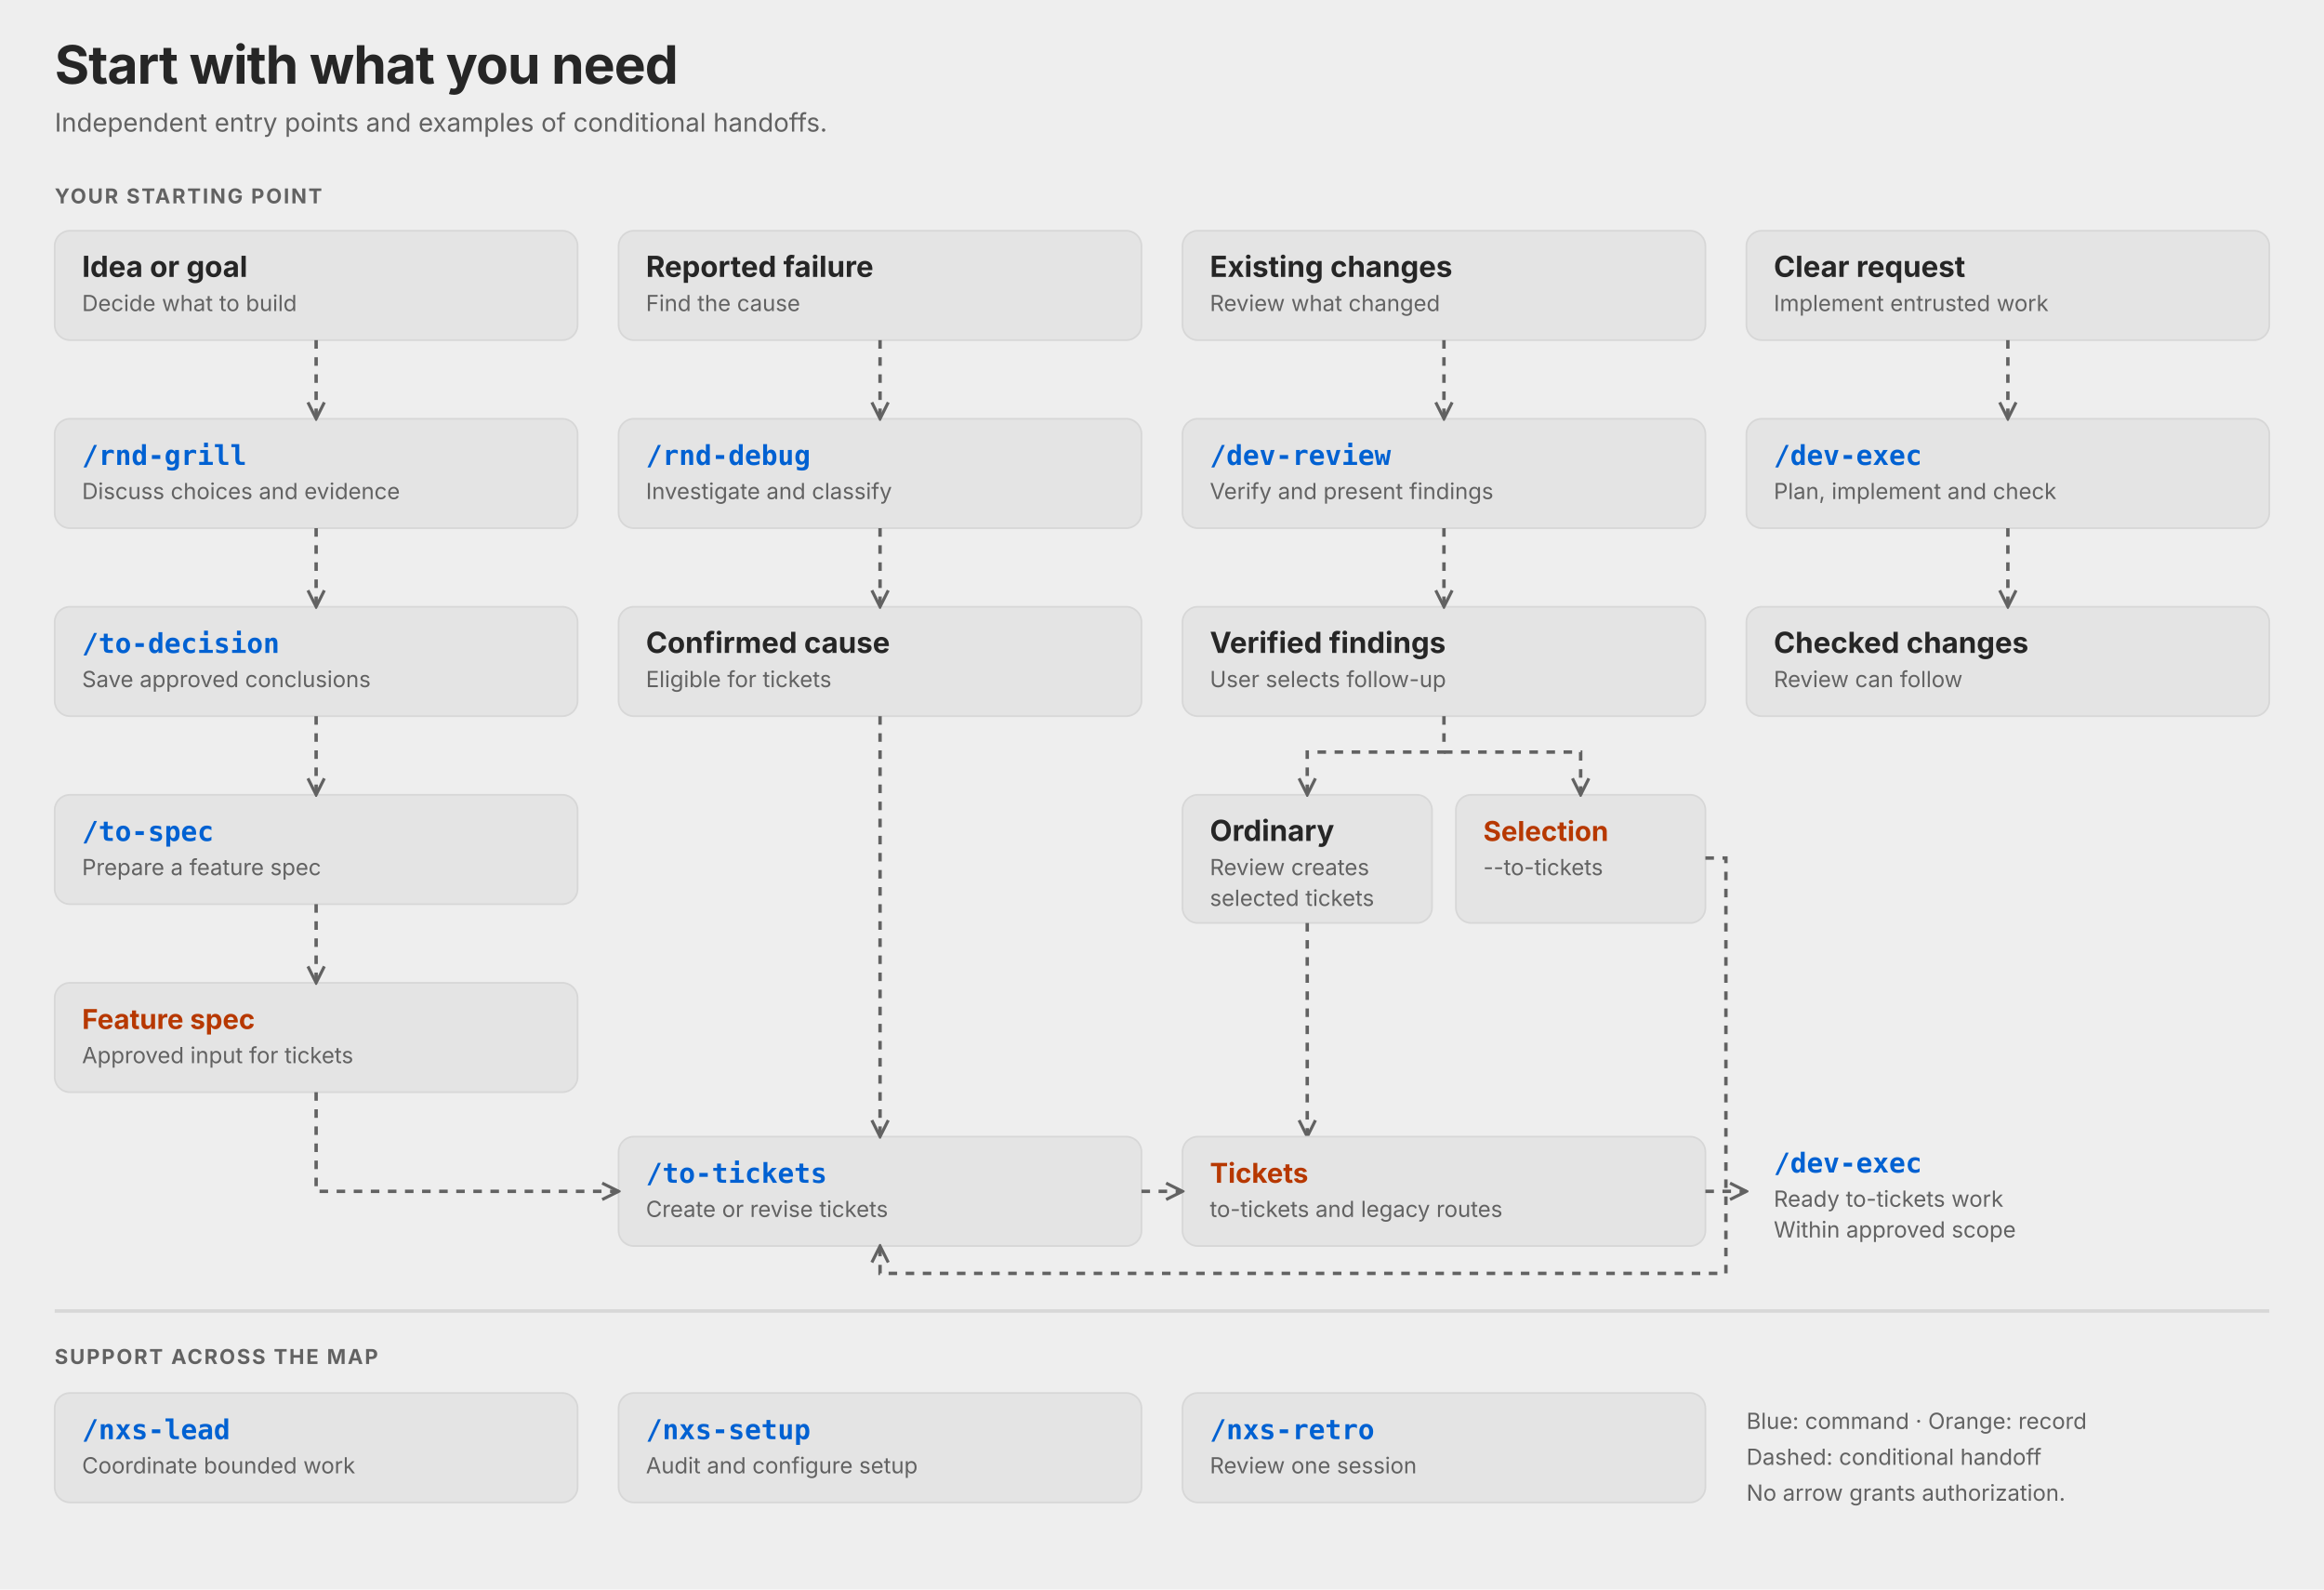
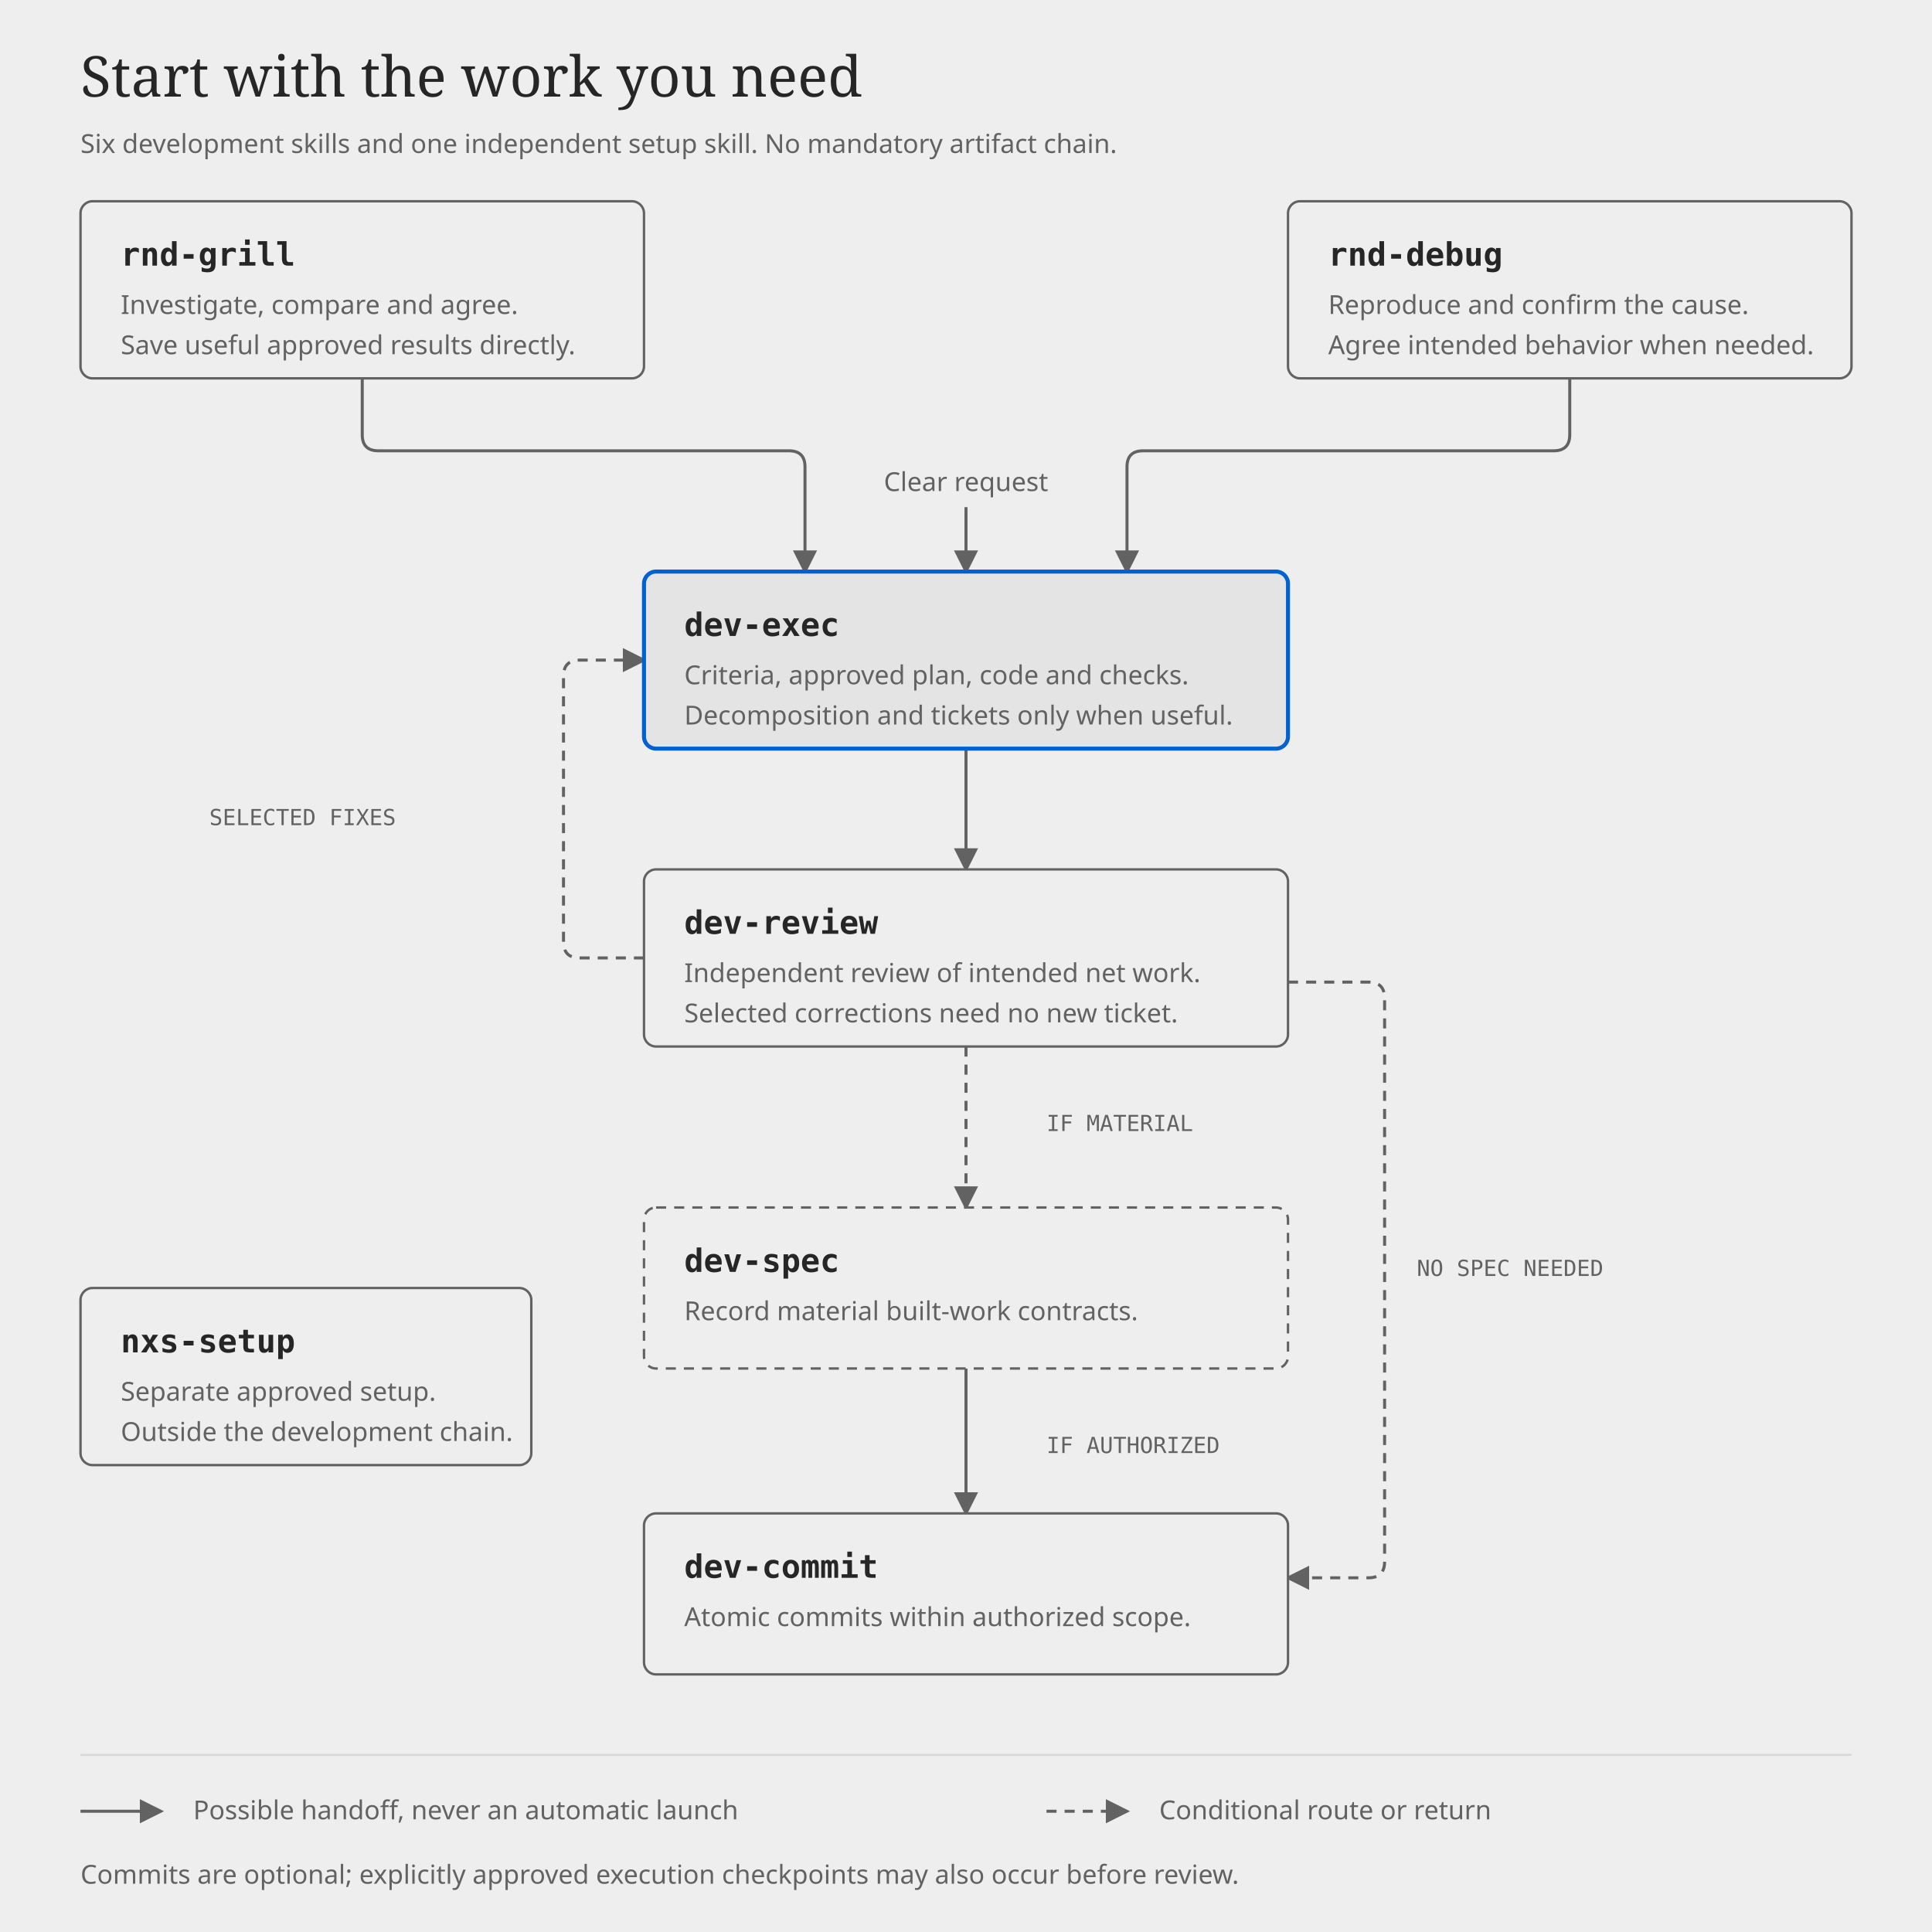
- <svg xmlns="http://www.w3.org/2000/svg" width="1360" height="930" viewBox="0 0 1360 930" role="img" aria-labelledby="title desc">
-   <rect width="1360" height="930" fill="#eeeeee" />
-   <style>text{font-family:system-ui,-apple-system,BlinkMacSystemFont,'Segoe UI',sans-serif;fill:#262626}.title{font-size:31px;font-weight:700;letter-spacing:-.5px}.subtitle{font-size:15px;fill:#626262}.label{font-size:12px;font-weight:700;letter-spacing:1px;fill:#626262}.heading{font-size:17px;font-weight:700}.small{font-size:13px;fill:#626262}.cmd{font-family:ui-monospace,'SFMono-Regular',Consolas,monospace;font-size:16px;font-weight:700;fill:#0061d2}.record{font-size:16px;font-weight:700;fill:#b73800}.arrow{fill:none;stroke:#626262;stroke-width:2;stroke-dasharray:5 5;marker-end:url(#arrow)}</style>
+ <svg xmlns="http://www.w3.org/2000/svg" width="960" height="960" viewBox="0 0 960 960" role="img" aria-labelledby="workflow-light-title workflow-light-desc">
  <defs>
-     <marker id="arrow" viewBox="0 0 10 10" refX="9" refY="5" markerWidth="6" markerHeight="6" orient="auto-start-reverse">
-       <path d="M 1 1 L 9 5 L 1 9" fill="none" stroke="#626262" stroke-width="1.5" />
+     <marker id="workflow-light-arrow" markerWidth="8" markerHeight="8" refX="7" refY="4" orient="auto">
+       <path d="M0 0 L8 4 L0 8 Z" fill="#626262" />
    </marker>
  </defs>
-   <text x="32" y="49" class="title">Start with what you need</text>
-   <text x="32" y="77" class="subtitle">Independent entry points and examples of conditional handoffs.</text>
-   <text x="32" y="119" class="label">YOUR STARTING POINT</text>
-   <rect x="32" y="135" width="306" height="64" rx="9" fill="#e4e4e4" stroke="#d7d7d7" />
-   <text x="48" y="162" class="heading">Idea or goal</text>
-   <text x="48" y="182" class="small">Decide what to build</text>
-   <rect x="362" y="135" width="306" height="64" rx="9" fill="#e4e4e4" stroke="#d7d7d7" />
-   <text x="378" y="162" class="heading">Reported failure</text>
-   <text x="378" y="182" class="small">Find the cause</text>
-   <rect x="692" y="135" width="306" height="64" rx="9" fill="#e4e4e4" stroke="#d7d7d7" />
-   <text x="708" y="162" class="heading">Existing changes</text>
-   <text x="708" y="182" class="small">Review what changed</text>
-   <rect x="1022" y="135" width="306" height="64" rx="9" fill="#e4e4e4" stroke="#d7d7d7" />
-   <text x="1038" y="162" class="heading">Clear request</text>
-   <text x="1038" y="182" class="small">Implement entrusted work</text>
-   <rect x="32" y="245" width="306" height="64" rx="9" fill="#e4e4e4" stroke="#d7d7d7" />
-   <text x="48" y="272" class="cmd">/rnd-grill</text>
-   <text x="48" y="292" class="small">Discuss choices and evidence</text>
-   <rect x="362" y="245" width="306" height="64" rx="9" fill="#e4e4e4" stroke="#d7d7d7" />
-   <text x="378" y="272" class="cmd">/rnd-debug</text>
-   <text x="378" y="292" class="small">Investigate and classify</text>
-   <rect x="692" y="245" width="306" height="64" rx="9" fill="#e4e4e4" stroke="#d7d7d7" />
-   <text x="708" y="272" class="cmd">/dev-review</text>
-   <text x="708" y="292" class="small">Verify and present findings</text>
-   <rect x="1022" y="245" width="306" height="64" rx="9" fill="#e4e4e4" stroke="#d7d7d7" />
-   <text x="1038" y="272" class="cmd">/dev-exec</text>
-   <text x="1038" y="292" class="small">Plan, implement and check</text>
-   <rect x="32" y="355" width="306" height="64" rx="9" fill="#e4e4e4" stroke="#d7d7d7" />
-   <text x="48" y="382" class="cmd">/to-decision</text>
-   <text x="48" y="402" class="small">Save approved conclusions</text>
-   <rect x="362" y="355" width="306" height="64" rx="9" fill="#e4e4e4" stroke="#d7d7d7" />
-   <text x="378" y="382" class="heading">Confirmed cause</text>
-   <text x="378" y="402" class="small">Eligible for tickets</text>
-   <rect x="692" y="355" width="306" height="64" rx="9" fill="#e4e4e4" stroke="#d7d7d7" />
-   <text x="708" y="382" class="heading">Verified findings</text>
-   <text x="708" y="402" class="small">User selects follow-up</text>
-   <rect x="1022" y="355" width="306" height="64" rx="9" fill="#e4e4e4" stroke="#d7d7d7" />
-   <text x="1038" y="382" class="heading">Checked changes</text>
-   <text x="1038" y="402" class="small">Review can follow</text>
-   <path d="M185 199 V245" class="arrow" />
-   <path d="M185 309 V355" class="arrow" />
-   <path d="M515 199 V245" class="arrow" />
-   <path d="M515 309 V355" class="arrow" />
-   <path d="M845 199 V245" class="arrow" />
-   <path d="M845 309 V355" class="arrow" />
-   <path d="M1175 199 V245" class="arrow" />
-   <path d="M1175 309 V355" class="arrow" />
-   <rect x="32" y="465" width="306" height="64" rx="9" fill="#e4e4e4" stroke="#d7d7d7" />
-   <text x="48" y="492" class="cmd">/to-spec</text>
-   <text x="48" y="512" class="small">Prepare a feature spec</text>
-   <path d="M185 419 V465" class="arrow" />
-   <rect x="32" y="575" width="306" height="64" rx="9" fill="#e4e4e4" stroke="#d7d7d7" />
-   <text x="48" y="602" class="record">Feature spec</text>
-   <text x="48" y="622" class="small">Approved input for tickets</text>
-   <path d="M185 529 V575" class="arrow" />
-   <rect x="692" y="465" width="146" height="75" rx="9" fill="#e4e4e4" stroke="#d7d7d7" />
-   <text x="708" y="492" class="heading">Ordinary</text>
-   <text x="708" y="512" class="small">Review creates</text>
-   <text x="708" y="530" class="small">selected tickets</text>
-   <rect x="852" y="465" width="146" height="75" rx="9" fill="#e4e4e4" stroke="#d7d7d7" />
-   <text x="868" y="492" class="record">Selection</text>
-   <text x="868" y="512" class="small">--to-tickets</text>
-   <path d="M845 419 V440 H765 V465" class="arrow" />
-   <path d="M845 440 H925 V465" class="arrow" />
-   <rect x="362" y="665" width="306" height="64" rx="9" fill="#e4e4e4" stroke="#d7d7d7" />
-   <text x="378" y="692" class="cmd">/to-tickets</text>
-   <text x="378" y="712" class="small">Create or revise tickets</text>
-   <path d="M185 639 V697 H362" class="arrow" />
-   <path d="M515 419 V665" class="arrow" />
-   <path d="M998 502 H1010 V745 H515 V729" class="arrow" />
-   <path d="M765 540 V665" class="arrow" />
-   <rect x="692" y="665" width="306" height="64" rx="9" fill="#e4e4e4" stroke="#d7d7d7" />
-   <text x="708" y="692" class="record">Tickets</text>
-   <text x="708" y="712" class="small">to-tickets and legacy routes</text>
-   <path d="M668 697 H692" class="arrow" />
-   <path d="M998 697 H1022" class="arrow" />
-   <text x="1038" y="686" class="cmd">/dev-exec</text>
-   <text x="1038" y="706" class="small">Ready to-tickets work</text>
-   <text x="1038" y="724" class="small">Within approved scope</text>
-   <line x1="32" y1="767" x2="1328" y2="767" stroke="#d7d7d7" stroke-width="2" />
-   <text x="32" y="798" class="label">SUPPORT ACROSS THE MAP</text>
-   <rect x="32" y="815" width="306" height="64" rx="9" fill="#e4e4e4" stroke="#d7d7d7" />
-   <text x="48" y="842" class="cmd">/nxs-lead</text>
-   <text x="48" y="862" class="small">Coordinate bounded work</text>
-   <rect x="362" y="815" width="306" height="64" rx="9" fill="#e4e4e4" stroke="#d7d7d7" />
-   <text x="378" y="842" class="cmd">/nxs-setup</text>
-   <text x="378" y="862" class="small">Audit and configure setup</text>
-   <rect x="692" y="815" width="306" height="64" rx="9" fill="#e4e4e4" stroke="#d7d7d7" />
-   <text x="708" y="842" class="cmd">/nxs-retro</text>
-   <text x="708" y="862" class="small">Review one session</text>
-   <text x="1022" y="836" class="small">Blue: command · Orange: record</text>
-   <text x="1022" y="857" class="small">Dashed: conditional handoff</text>
-   <text x="1022" y="878" class="small">No arrow grants authorization.</text>
+   <style>text{font-family:'Geist',system-ui,sans-serif;fill:#262626}.title{font-family:'Instrument Serif',Georgia,serif;font-size:28px}.name{font-family:'Geist Mono',ui-monospace,monospace;font-size:16px;font-weight:600}.sub{font-size:13px;fill:#626262}.label{font-family:'Geist Mono',ui-monospace,monospace;font-size:11px;fill:#626262}.node{fill:#eeeeee;stroke:#626262;stroke-width:1.2}.focal{fill:#e4e4e4;stroke:#0061d2;stroke-width:2}.optional{stroke-dasharray:5 4}.edge{fill:none;stroke:#626262;stroke-width:1.5;marker-end:url(#workflow-light-arrow)}.mask{fill:#eeeeee}</style>
+   <rect width="960" height="960" fill="#eeeeee" />
+   <text x="40" y="48" class="title">Start with the work you need</text>
+   <text x="40" y="76" class="sub">Six development skills and one independent setup skill. No mandatory artifact chain.</text>
+   <path class="edge" d="M180 188 V216 Q180 224 188 224 H392 Q400 224 400 232 V284" />
+   <path class="edge" d="M780 188 V216 Q780 224 772 224 H568 Q560 224 560 232 V284" />
+   <path class="edge" d="M480 252 V284" />
+   <path class="edge" d="M480 372 V432" />
+   <path class="edge optional" d="M480 520 V600" />
+   <path class="edge" d="M480 680 V752" />
+   <path class="edge optional" d="M320 476 H288 Q280 476 280 468 V336 Q280 328 288 328 H320" />
+   <path class="edge optional" d="M640 488 H680 Q688 488 688 496 V776 Q688 784 680 784 H640" />
+   <rect class="mask" x="88" y="392" width="184" height="28" />
+   <text class="label" x="104" y="410">SELECTED FIXES</text>
+   <rect class="mask" x="512" y="544" width="160" height="28" />
+   <text class="label" x="520" y="562">IF MATERIAL</text>
+   <rect class="mask" x="696" y="616" width="192" height="28" />
+   <text class="label" x="704" y="634">NO SPEC NEEDED</text>
+   <rect class="mask" x="512" y="704" width="160" height="28" />
+   <text class="label" x="520" y="722">IF AUTHORIZED</text>
+   <rect class="node" x="40" y="100" width="280" height="88" rx="6" />
+   <text class="name" x="60" y="132">rnd-grill</text>
+   <text class="sub" x="60" y="156">Investigate, compare and agree.</text>
+   <text class="sub" x="60" y="176">Save useful approved results directly.</text>
+   <rect class="node" x="640" y="100" width="280" height="88" rx="6" />
+   <text class="name" x="660" y="132">rnd-debug</text>
+   <text class="sub" x="660" y="156">Reproduce and confirm the cause.</text>
+   <text class="sub" x="660" y="176">Agree intended behavior when needed.</text>
+   <text class="sub" x="480" y="244" text-anchor="middle">Clear request</text>
+   <rect class="node focal" x="320" y="284" width="320" height="88" rx="6" />
+   <text class="name" x="340" y="316">dev-exec</text>
+   <text class="sub" x="340" y="340">Criteria, approved plan, code and checks.</text>
+   <text class="sub" x="340" y="360">Decomposition and tickets only when useful.</text>
+   <rect class="node" x="320" y="432" width="320" height="88" rx="6" />
+   <text class="name" x="340" y="464">dev-review</text>
+   <text class="sub" x="340" y="488">Independent review of intended net work.</text>
+   <text class="sub" x="340" y="508">Selected corrections need no new ticket.</text>
+   <rect class="node optional" x="320" y="600" width="320" height="80" rx="6" />
+   <text class="name" x="340" y="632">dev-spec</text>
+   <text class="sub" x="340" y="656">Record material built-work contracts.</text>
+   <rect class="node" x="320" y="752" width="320" height="80" rx="6" />
+   <text class="name" x="340" y="784">dev-commit</text>
+   <text class="sub" x="340" y="808">Atomic commits within authorized scope.</text>
+   <rect class="node" x="40" y="640" width="224" height="88" rx="6" />
+   <text class="name" x="60" y="672">nxs-setup</text>
+   <text class="sub" x="60" y="696">Separate approved setup.</text>
+   <text class="sub" x="60" y="716">Outside the development chain.</text>
+   <path d="M40 872 H920" stroke="#d7d7d7" />
+   <path class="edge" d="M40 900 H80" />
+   <text class="sub" x="96" y="904">Possible handoff, never an automatic launch</text>
+   <path class="edge optional" d="M520 900 H560" />
+   <text class="sub" x="576" y="904">Conditional route or return</text>
+   <text class="sub" x="40" y="936">Commits are optional; explicitly approved execution checkpoints may also occur before review.</text>
</svg>
